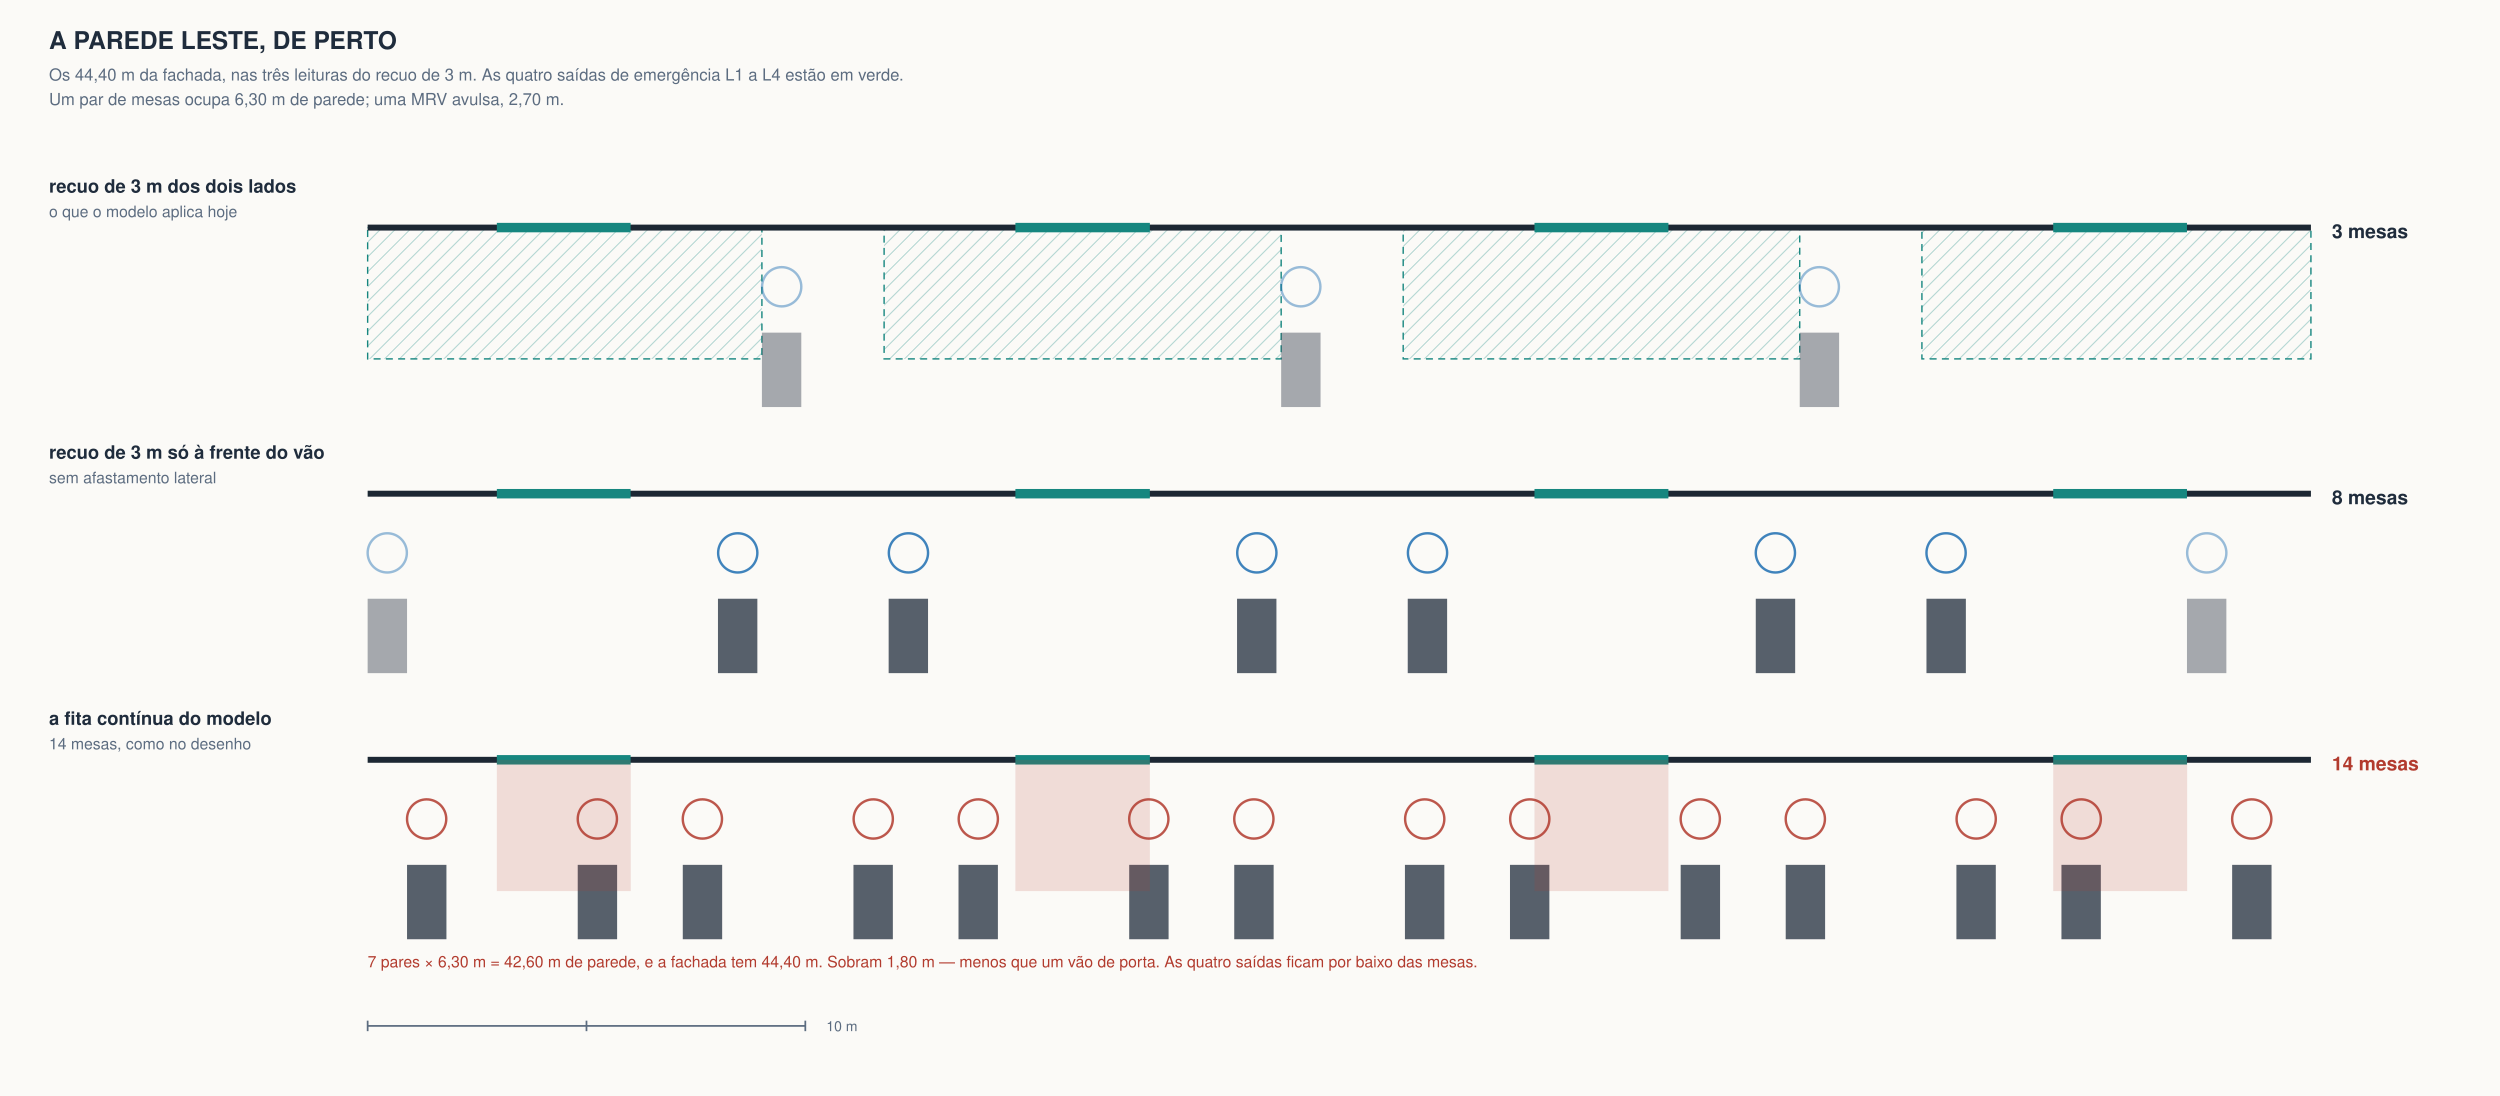
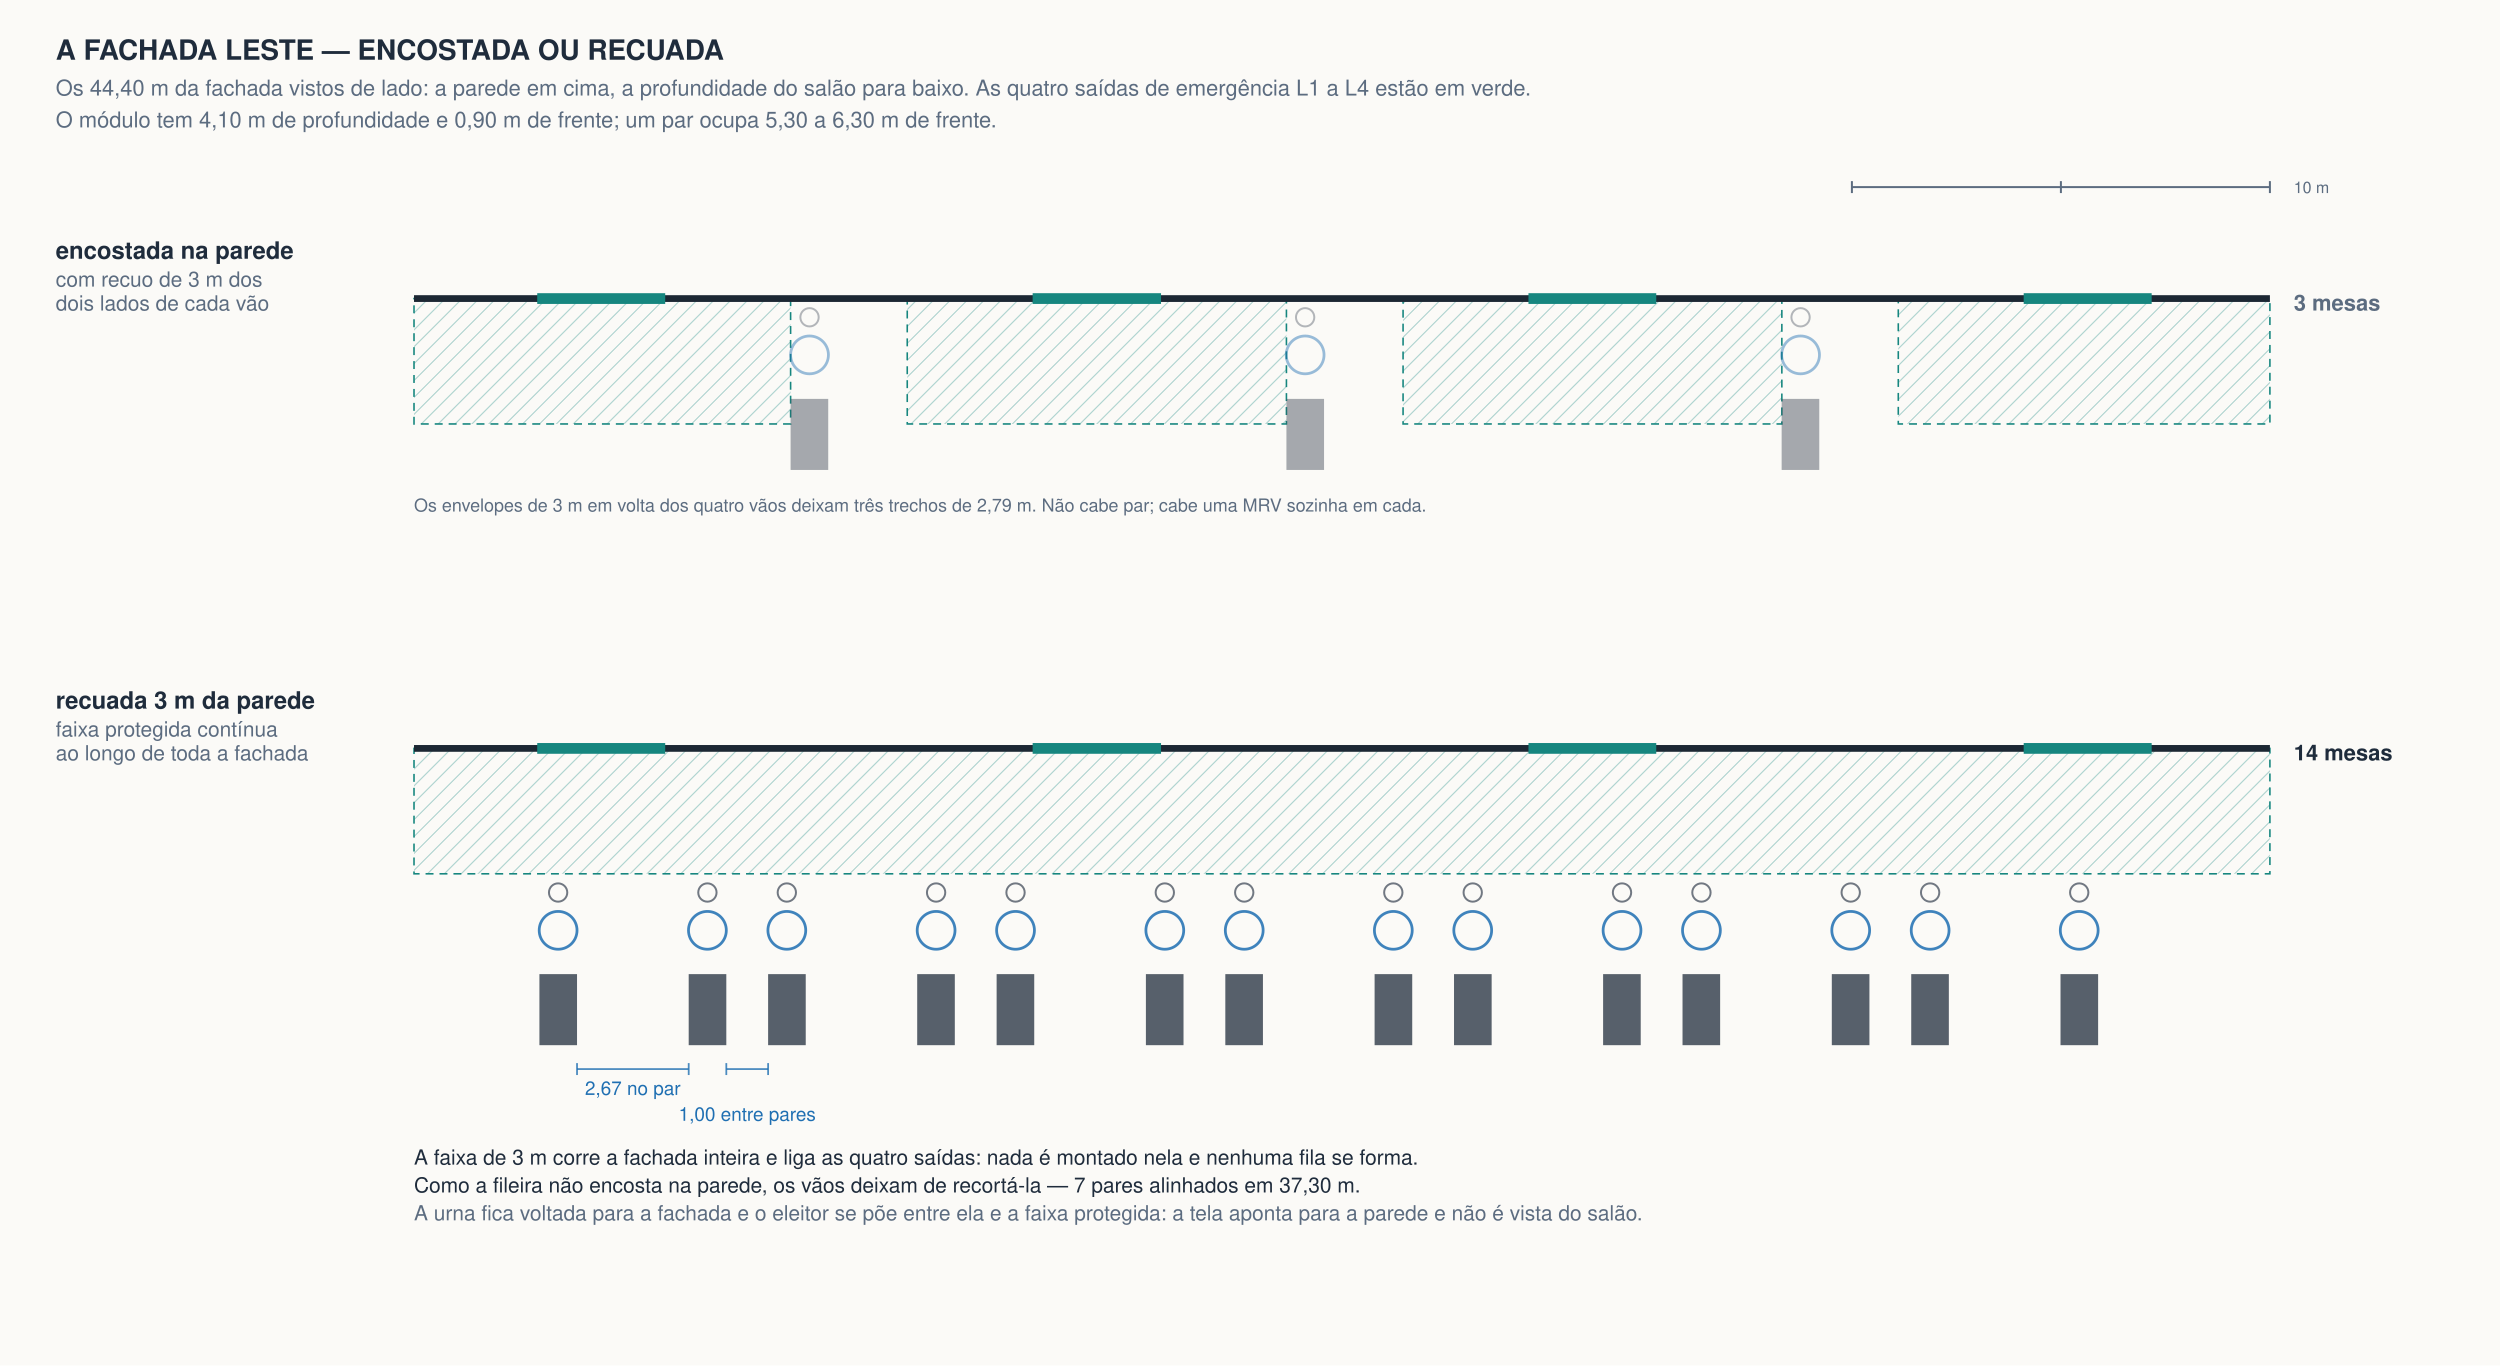
- <svg xmlns="http://www.w3.org/2000/svg" viewBox="0 0 1428 626" style="width:100%;height:auto" role="img" aria-label="A parede leste nas tres leituras do recuo de 3 m">
-   <rect x="0" y="0" width="1428" height="626" fill="#fbfaf7" />
+ <svg xmlns="http://www.w3.org/2000/svg" viewBox="0 0 1256 686" style="width:100%;height:auto" role="img" aria-label="A fachada leste encostada e recuada">
+   <rect x="0" y="0" width="1256" height="686" fill="#fbfaf7" />
  <defs>
    <marker id="seta" viewBox="0 0 10 10" refX="9" refY="5" markerWidth="5" markerHeight="5" orient="auto-start-reverse">
      <path d="M0 0L10 5L0 10z" fill="#1f6fb2" opacity=".6" />
    </marker>
    <pattern id="hach" width="6" height="6" patternUnits="userSpaceOnUse" patternTransform="rotate(45)">
      <line x1="0" y1="0" x2="0" y2="6" stroke="#16867f" stroke-width="1" opacity=".35" />
    </pattern>
  </defs>
-   <text x="28.0" y="28.0" font-family="ui-sans-serif,system-ui,'Segoe UI',Helvetica,Arial,sans-serif" font-size="14" fill="#1f2c3c" text-anchor="start" font-weight="700">A PAREDE LESTE, DE PERTO</text>
-   <text x="28.0" y="46.0" font-family="ui-sans-serif,system-ui,'Segoe UI',Helvetica,Arial,sans-serif" font-size="9.5" fill="#5c6c80" text-anchor="start">Os 44,40 m da fachada, nas três leituras do recuo de 3 m. As quatro saídas de emergência L1 a L4 estão em verde.</text>
-   <text x="28.0" y="60.0" font-family="ui-sans-serif,system-ui,'Segoe UI',Helvetica,Arial,sans-serif" font-size="9.5" fill="#5c6c80" text-anchor="start">Um par de mesas ocupa 6,30 m de parede; uma MRV avulsa, 2,70 m.</text>
-   <text x="28.0" y="110.0" font-family="ui-sans-serif,system-ui,'Segoe UI',Helvetica,Arial,sans-serif" font-size="10.5" fill="#1f2c3c" text-anchor="start" font-weight="600">recuo de 3 m dos dois lados</text>
-   <text x="28.0" y="124.0" font-family="ui-sans-serif,system-ui,'Segoe UI',Helvetica,Arial,sans-serif" font-size="9" fill="#5c6c80" text-anchor="start">o que o modelo aplica hoje</text>
-   <rect x="210.0" y="130.0" width="225.2" height="75.0" fill="url(#hach)" stroke="#16867f" stroke-width="0.8" stroke-dasharray="4 3" />
-   <rect x="505.0" y="130.0" width="226.8" height="75.0" fill="url(#hach)" stroke="#16867f" stroke-width="0.8" stroke-dasharray="4 3" />
-   <rect x="801.5" y="130.0" width="226.5" height="75.0" fill="url(#hach)" stroke="#16867f" stroke-width="0.8" stroke-dasharray="4 3" />
-   <rect x="1097.8" y="130.0" width="222.2" height="75.0" fill="url(#hach)" stroke="#16867f" stroke-width="0.8" stroke-dasharray="4 3" />
-   <rect x="435.2" y="190.0" width="22.5" height="42.5" fill="#3b4552" opacity=".45" />
-   <circle cx="446.5" cy="163.8" r="11.2" fill="none" stroke="#1f6fb2" stroke-width="1.4" opacity=".45" />
-   <rect x="731.8" y="190.0" width="22.5" height="42.5" fill="#3b4552" opacity=".45" />
-   <circle cx="743.0" cy="163.8" r="11.2" fill="none" stroke="#1f6fb2" stroke-width="1.4" opacity=".45" />
-   <rect x="1028.0" y="190.0" width="22.5" height="42.5" fill="#3b4552" opacity=".45" />
-   <circle cx="1039.2" cy="163.8" r="11.2" fill="none" stroke="#1f6fb2" stroke-width="1.4" opacity=".45" />
-   <line x1="210.0" y1="130.0" x2="1320.0" y2="130.0" stroke="#1c2733" stroke-width="3.4" />
-   <line x1="283.8" y1="130.0" x2="360.2" y2="130.0" stroke="#16867f" stroke-width="5.4" />
-   <line x1="580.0" y1="130.0" x2="656.8" y2="130.0" stroke="#16867f" stroke-width="5.4" />
-   <line x1="876.5" y1="130.0" x2="953.0" y2="130.0" stroke="#16867f" stroke-width="5.4" />
-   <line x1="1172.8" y1="130.0" x2="1249.2" y2="130.0" stroke="#16867f" stroke-width="5.4" />
-   <text x="1332.0" y="136.0" font-family="ui-sans-serif,system-ui,'Segoe UI',Helvetica,Arial,sans-serif" font-size="11" fill="#1f2c3c" text-anchor="start" font-weight="700">3 mesas</text>
-   <text x="28.0" y="262.0" font-family="ui-sans-serif,system-ui,'Segoe UI',Helvetica,Arial,sans-serif" font-size="10.5" fill="#1f2c3c" text-anchor="start" font-weight="600">recuo de 3 m só à frente do vão</text>
-   <text x="28.0" y="276.0" font-family="ui-sans-serif,system-ui,'Segoe UI',Helvetica,Arial,sans-serif" font-size="9" fill="#5c6c80" text-anchor="start">sem afastamento lateral</text>
-   <rect x="210.0" y="342.0" width="22.5" height="42.5" fill="#3b4552" opacity=".45" />
-   <circle cx="221.2" cy="315.8" r="11.2" fill="none" stroke="#1f6fb2" stroke-width="1.4" opacity=".45" />
-   <rect x="410.1" y="342.0" width="22.5" height="42.5" fill="#3b4552" opacity=".85" />
-   <circle cx="421.4" cy="315.8" r="11.2" fill="none" stroke="#1f6fb2" stroke-width="1.4" opacity=".85" />
-   <rect x="507.6" y="342.0" width="22.5" height="42.5" fill="#3b4552" opacity=".85" />
-   <circle cx="518.9" cy="315.8" r="11.2" fill="none" stroke="#1f6fb2" stroke-width="1.4" opacity=".85" />
-   <rect x="706.6" y="342.0" width="22.5" height="42.5" fill="#3b4552" opacity=".85" />
-   <circle cx="717.9" cy="315.8" r="11.2" fill="none" stroke="#1f6fb2" stroke-width="1.4" opacity=".85" />
-   <rect x="804.1" y="342.0" width="22.5" height="42.5" fill="#3b4552" opacity=".85" />
-   <circle cx="815.4" cy="315.8" r="11.2" fill="none" stroke="#1f6fb2" stroke-width="1.4" opacity=".85" />
-   <rect x="1002.9" y="342.0" width="22.5" height="42.5" fill="#3b4552" opacity=".85" />
-   <circle cx="1014.1" cy="315.8" r="11.2" fill="none" stroke="#1f6fb2" stroke-width="1.4" opacity=".85" />
-   <rect x="1100.4" y="342.0" width="22.5" height="42.5" fill="#3b4552" opacity=".85" />
-   <circle cx="1111.6" cy="315.8" r="11.2" fill="none" stroke="#1f6fb2" stroke-width="1.4" opacity=".85" />
-   <rect x="1249.2" y="342.0" width="22.5" height="42.5" fill="#3b4552" opacity=".45" />
-   <circle cx="1260.5" cy="315.8" r="11.2" fill="none" stroke="#1f6fb2" stroke-width="1.4" opacity=".45" />
-   <line x1="210.0" y1="282.0" x2="1320.0" y2="282.0" stroke="#1c2733" stroke-width="3.4" />
-   <line x1="283.8" y1="282.0" x2="360.2" y2="282.0" stroke="#16867f" stroke-width="5.4" />
-   <line x1="580.0" y1="282.0" x2="656.8" y2="282.0" stroke="#16867f" stroke-width="5.4" />
-   <line x1="876.5" y1="282.0" x2="953.0" y2="282.0" stroke="#16867f" stroke-width="5.4" />
-   <line x1="1172.8" y1="282.0" x2="1249.2" y2="282.0" stroke="#16867f" stroke-width="5.4" />
-   <text x="1332.0" y="288.0" font-family="ui-sans-serif,system-ui,'Segoe UI',Helvetica,Arial,sans-serif" font-size="11" fill="#1f2c3c" text-anchor="start" font-weight="700">8 mesas</text>
-   <text x="28.0" y="414.0" font-family="ui-sans-serif,system-ui,'Segoe UI',Helvetica,Arial,sans-serif" font-size="10.5" fill="#1f2c3c" text-anchor="start" font-weight="600">a fita contínua do modelo</text>
-   <text x="28.0" y="428.0" font-family="ui-sans-serif,system-ui,'Segoe UI',Helvetica,Arial,sans-serif" font-size="9" fill="#5c6c80" text-anchor="start">14 mesas, como no desenho</text>
-   <rect x="232.5" y="494.0" width="22.5" height="42.5" fill="#3b4552" opacity=".85" />
-   <circle cx="243.7" cy="467.8" r="11.2" fill="none" stroke="#b23b2e" stroke-width="1.4" opacity=".85" />
-   <rect x="330.0" y="494.0" width="22.5" height="42.5" fill="#3b4552" opacity=".85" />
-   <circle cx="341.2" cy="467.8" r="11.2" fill="none" stroke="#b23b2e" stroke-width="1.4" opacity=".85" />
-   <rect x="390.0" y="494.0" width="22.5" height="42.5" fill="#3b4552" opacity=".85" />
-   <circle cx="401.2" cy="467.8" r="11.2" fill="none" stroke="#b23b2e" stroke-width="1.4" opacity=".85" />
-   <rect x="487.5" y="494.0" width="22.5" height="42.5" fill="#3b4552" opacity=".85" />
-   <circle cx="498.8" cy="467.8" r="11.2" fill="none" stroke="#b23b2e" stroke-width="1.4" opacity=".85" />
-   <rect x="547.5" y="494.0" width="22.5" height="42.5" fill="#3b4552" opacity=".85" />
-   <circle cx="558.8" cy="467.8" r="11.2" fill="none" stroke="#b23b2e" stroke-width="1.4" opacity=".85" />
-   <rect x="645.0" y="494.0" width="22.5" height="42.5" fill="#3b4552" opacity=".85" />
-   <circle cx="656.2" cy="467.8" r="11.2" fill="none" stroke="#b23b2e" stroke-width="1.4" opacity=".85" />
-   <rect x="705.0" y="494.0" width="22.5" height="42.5" fill="#3b4552" opacity=".85" />
-   <circle cx="716.2" cy="467.8" r="11.2" fill="none" stroke="#b23b2e" stroke-width="1.4" opacity=".85" />
-   <rect x="802.5" y="494.0" width="22.5" height="42.5" fill="#3b4552" opacity=".85" />
-   <circle cx="813.8" cy="467.8" r="11.2" fill="none" stroke="#b23b2e" stroke-width="1.4" opacity=".85" />
-   <rect x="862.5" y="494.0" width="22.5" height="42.5" fill="#3b4552" opacity=".85" />
-   <circle cx="873.8" cy="467.8" r="11.2" fill="none" stroke="#b23b2e" stroke-width="1.4" opacity=".85" />
-   <rect x="960.0" y="494.0" width="22.5" height="42.5" fill="#3b4552" opacity=".85" />
-   <circle cx="971.2" cy="467.8" r="11.2" fill="none" stroke="#b23b2e" stroke-width="1.4" opacity=".85" />
-   <rect x="1020.0" y="494.0" width="22.5" height="42.5" fill="#3b4552" opacity=".85" />
-   <circle cx="1031.2" cy="467.8" r="11.2" fill="none" stroke="#b23b2e" stroke-width="1.4" opacity=".85" />
-   <rect x="1117.5" y="494.0" width="22.5" height="42.5" fill="#3b4552" opacity=".85" />
-   <circle cx="1128.8" cy="467.8" r="11.2" fill="none" stroke="#b23b2e" stroke-width="1.4" opacity=".85" />
-   <rect x="1177.5" y="494.0" width="22.5" height="42.5" fill="#3b4552" opacity=".85" />
-   <circle cx="1188.8" cy="467.8" r="11.2" fill="none" stroke="#b23b2e" stroke-width="1.4" opacity=".85" />
-   <rect x="1275.0" y="494.0" width="22.5" height="42.5" fill="#3b4552" opacity=".85" />
-   <circle cx="1286.2" cy="467.8" r="11.2" fill="none" stroke="#b23b2e" stroke-width="1.4" opacity=".85" />
-   <line x1="210.0" y1="434.0" x2="1320.0" y2="434.0" stroke="#1c2733" stroke-width="3.4" />
-   <line x1="283.8" y1="434.0" x2="360.2" y2="434.0" stroke="#16867f" stroke-width="5.4" />
-   <rect x="283.8" y="434.0" width="76.5" height="75.0" fill="#b23b2e" opacity=".16" />
-   <line x1="580.0" y1="434.0" x2="656.8" y2="434.0" stroke="#16867f" stroke-width="5.4" />
-   <rect x="580.0" y="434.0" width="76.8" height="75.0" fill="#b23b2e" opacity=".16" />
-   <line x1="876.5" y1="434.0" x2="953.0" y2="434.0" stroke="#16867f" stroke-width="5.4" />
-   <rect x="876.5" y="434.0" width="76.5" height="75.0" fill="#b23b2e" opacity=".16" />
-   <line x1="1172.8" y1="434.0" x2="1249.2" y2="434.0" stroke="#16867f" stroke-width="5.4" />
-   <rect x="1172.8" y="434.0" width="76.5" height="75.0" fill="#b23b2e" opacity=".16" />
-   <text x="1332.0" y="440.0" font-family="ui-sans-serif,system-ui,'Segoe UI',Helvetica,Arial,sans-serif" font-size="11" fill="#b23b2e" text-anchor="start" font-weight="700">14 mesas</text>
-   <text x="210.0" y="552.5" font-family="ui-sans-serif,system-ui,'Segoe UI',Helvetica,Arial,sans-serif" font-size="9" fill="#b23b2e" text-anchor="start">7 pares × 6,30 m = 42,60 m de parede, e a fachada tem 44,40 m. Sobram 1,80 m — menos que um vão de porta. As quatro saídas ficam por baixo das mesas.</text>
-   <line x1="210.0" y1="586.0" x2="460.0" y2="586.0" stroke="#5c6c80" stroke-width="1" />
-   <line x1="210.0" y1="583.0" x2="210.0" y2="589.0" stroke="#5c6c80" stroke-width="1" />
-   <line x1="335.0" y1="583.0" x2="335.0" y2="589.0" stroke="#5c6c80" stroke-width="1" />
-   <line x1="460.0" y1="583.0" x2="460.0" y2="589.0" stroke="#5c6c80" stroke-width="1" />
-   <text x="472.0" y="589.0" font-family="ui-sans-serif,system-ui,'Segoe UI',Helvetica,Arial,sans-serif" font-size="8" fill="#5c6c80" text-anchor="start">10 m</text>
+   <text x="28.0" y="30.0" font-family="ui-sans-serif,system-ui,'Segoe UI',Helvetica,Arial,sans-serif" font-size="14" fill="#1f2c3c" text-anchor="start" font-weight="700">A FACHADA LESTE — ENCOSTADA OU RECUADA</text>
+   <text x="28.0" y="48.0" font-family="ui-sans-serif,system-ui,'Segoe UI',Helvetica,Arial,sans-serif" font-size="11" fill="#5c6c80" text-anchor="start">Os 44,40 m da fachada vistos de lado: a parede em cima, a profundidade do salão para baixo. As quatro saídas de emergência L1 a L4 estão em verde.</text>
+   <text x="28.0" y="64.0" font-family="ui-sans-serif,system-ui,'Segoe UI',Helvetica,Arial,sans-serif" font-size="11" fill="#5c6c80" text-anchor="start">O módulo tem 4,10 m de profundidade e 0,90 m de frente; um par ocupa 5,30 a 6,30 m de frente.</text>
+   <text x="28.0" y="130.0" font-family="ui-sans-serif,system-ui,'Segoe UI',Helvetica,Arial,sans-serif" font-size="12" fill="#1f2c3c" text-anchor="start" font-weight="600">encostada na parede</text>
+   <text x="28.0" y="144.0" font-family="ui-sans-serif,system-ui,'Segoe UI',Helvetica,Arial,sans-serif" font-size="10.5" fill="#5c6c80" text-anchor="start">com recuo de 3 m dos</text>
+   <text x="28.0" y="156.0" font-family="ui-sans-serif,system-ui,'Segoe UI',Helvetica,Arial,sans-serif" font-size="10.5" fill="#5c6c80" text-anchor="start">dois lados de cada vão</text>
+   <rect x="208.0" y="150.0" width="189.2" height="63.0" fill="url(#hach)" stroke="#16867f" stroke-width="0.8" stroke-dasharray="4 3" />
+   <rect x="455.8" y="150.0" width="190.5" height="63.0" fill="url(#hach)" stroke="#16867f" stroke-width="0.8" stroke-dasharray="4 3" />
+   <rect x="704.9" y="150.0" width="190.3" height="63.0" fill="url(#hach)" stroke="#16867f" stroke-width="0.8" stroke-dasharray="4 3" />
+   <rect x="953.7" y="150.0" width="186.7" height="63.0" fill="url(#hach)" stroke="#16867f" stroke-width="0.8" stroke-dasharray="4 3" />
+   <rect x="397.2" y="200.4" width="18.9" height="35.7" fill="#3b4552" opacity=".45" />
+   <circle cx="406.7" cy="178.3" r="9.5" fill="none" stroke="#1f6fb2" stroke-width="1.4" opacity=".45" />
+   <circle cx="406.7" cy="159.4" r="4.6" fill="none" stroke="#59616d" stroke-width="1" opacity=".45" />
+   <rect x="646.3" y="200.4" width="18.9" height="35.7" fill="#3b4552" opacity=".45" />
+   <circle cx="655.7" cy="178.3" r="9.5" fill="none" stroke="#1f6fb2" stroke-width="1.4" opacity=".45" />
+   <circle cx="655.7" cy="159.4" r="4.6" fill="none" stroke="#59616d" stroke-width="1" opacity=".45" />
+   <rect x="895.1" y="200.4" width="18.9" height="35.7" fill="#3b4552" opacity=".45" />
+   <circle cx="904.6" cy="178.3" r="9.5" fill="none" stroke="#1f6fb2" stroke-width="1.4" opacity=".45" />
+   <circle cx="904.6" cy="159.4" r="4.6" fill="none" stroke="#59616d" stroke-width="1" opacity=".45" />
+   <line x1="208.0" y1="150.0" x2="1140.4" y2="150.0" stroke="#1c2733" stroke-width="3.4" />
+   <line x1="269.9" y1="150.0" x2="334.2" y2="150.0" stroke="#16867f" stroke-width="5.4" />
+   <line x1="518.8" y1="150.0" x2="583.3" y2="150.0" stroke="#16867f" stroke-width="5.4" />
+   <line x1="767.9" y1="150.0" x2="832.1" y2="150.0" stroke="#16867f" stroke-width="5.4" />
+   <line x1="1016.7" y1="150.0" x2="1081.0" y2="150.0" stroke="#16867f" stroke-width="5.4" />
+   <text x="1152.4" y="156.0" font-family="ui-sans-serif,system-ui,'Segoe UI',Helvetica,Arial,sans-serif" font-size="11" fill="#5c6c80" text-anchor="start" font-weight="700">3 mesas</text>
+   <text x="208.0" y="257.0" font-family="ui-sans-serif,system-ui,'Segoe UI',Helvetica,Arial,sans-serif" font-size="9" fill="#5c6c80" text-anchor="start">Os envelopes de 3 m em volta dos quatro vãos deixam três trechos de 2,79 m. Não cabe par; cabe uma MRV sozinha em cada.</text>
+   <text x="28.0" y="356.0" font-family="ui-sans-serif,system-ui,'Segoe UI',Helvetica,Arial,sans-serif" font-size="12" fill="#1f2c3c" text-anchor="start" font-weight="600">recuada 3 m da parede</text>
+   <text x="28.0" y="370.0" font-family="ui-sans-serif,system-ui,'Segoe UI',Helvetica,Arial,sans-serif" font-size="10.5" fill="#5c6c80" text-anchor="start">faixa protegida contínua</text>
+   <text x="28.0" y="382.0" font-family="ui-sans-serif,system-ui,'Segoe UI',Helvetica,Arial,sans-serif" font-size="10.5" fill="#5c6c80" text-anchor="start">ao longo de toda a fachada</text>
+   <rect x="208.0" y="376.0" width="932.4" height="63.0" fill="url(#hach)" stroke="#16867f" stroke-width="0.8" stroke-dasharray="4 3" />
+   <rect x="271.0" y="489.4" width="18.9" height="35.7" fill="#3b4552" opacity=".85" />
+   <circle cx="280.4" cy="467.4" r="9.5" fill="none" stroke="#1f6fb2" stroke-width="1.4" opacity=".85" />
+   <circle cx="280.4" cy="448.4" r="4.6" fill="none" stroke="#59616d" stroke-width="1" opacity=".85" />
+   <rect x="346.0" y="489.4" width="18.9" height="35.7" fill="#3b4552" opacity=".85" />
+   <circle cx="355.4" cy="467.4" r="9.5" fill="none" stroke="#1f6fb2" stroke-width="1.4" opacity=".85" />
+   <circle cx="355.4" cy="448.4" r="4.6" fill="none" stroke="#59616d" stroke-width="1" opacity=".85" />
+   <rect x="385.9" y="489.4" width="18.9" height="35.7" fill="#3b4552" opacity=".85" />
+   <circle cx="395.3" cy="467.4" r="9.5" fill="none" stroke="#1f6fb2" stroke-width="1.4" opacity=".85" />
+   <circle cx="395.3" cy="448.4" r="4.6" fill="none" stroke="#59616d" stroke-width="1" opacity=".85" />
+   <rect x="460.8" y="489.4" width="18.9" height="35.7" fill="#3b4552" opacity=".85" />
+   <circle cx="470.3" cy="467.4" r="9.5" fill="none" stroke="#1f6fb2" stroke-width="1.4" opacity=".85" />
+   <circle cx="470.3" cy="448.4" r="4.6" fill="none" stroke="#59616d" stroke-width="1" opacity=".85" />
+   <rect x="500.7" y="489.4" width="18.9" height="35.7" fill="#3b4552" opacity=".85" />
+   <circle cx="510.2" cy="467.4" r="9.5" fill="none" stroke="#1f6fb2" stroke-width="1.4" opacity=".85" />
+   <circle cx="510.2" cy="448.4" r="4.6" fill="none" stroke="#59616d" stroke-width="1" opacity=".85" />
+   <rect x="575.7" y="489.4" width="18.9" height="35.7" fill="#3b4552" opacity=".85" />
+   <circle cx="585.2" cy="467.4" r="9.5" fill="none" stroke="#1f6fb2" stroke-width="1.4" opacity=".85" />
+   <circle cx="585.2" cy="448.4" r="4.6" fill="none" stroke="#59616d" stroke-width="1" opacity=".85" />
+   <rect x="615.6" y="489.4" width="18.9" height="35.7" fill="#3b4552" opacity=".85" />
+   <circle cx="625.1" cy="467.4" r="9.5" fill="none" stroke="#1f6fb2" stroke-width="1.4" opacity=".85" />
+   <circle cx="625.1" cy="448.4" r="4.6" fill="none" stroke="#59616d" stroke-width="1" opacity=".85" />
+   <rect x="690.6" y="489.4" width="18.9" height="35.7" fill="#3b4552" opacity=".85" />
+   <circle cx="700.0" cy="467.4" r="9.5" fill="none" stroke="#1f6fb2" stroke-width="1.4" opacity=".85" />
+   <circle cx="700.0" cy="448.4" r="4.6" fill="none" stroke="#59616d" stroke-width="1" opacity=".85" />
+   <rect x="730.5" y="489.4" width="18.9" height="35.7" fill="#3b4552" opacity=".85" />
+   <circle cx="739.9" cy="467.4" r="9.5" fill="none" stroke="#1f6fb2" stroke-width="1.4" opacity=".85" />
+   <circle cx="739.9" cy="448.4" r="4.6" fill="none" stroke="#59616d" stroke-width="1" opacity=".85" />
+   <rect x="805.4" y="489.4" width="18.9" height="35.7" fill="#3b4552" opacity=".85" />
+   <circle cx="814.9" cy="467.4" r="9.5" fill="none" stroke="#1f6fb2" stroke-width="1.4" opacity=".85" />
+   <circle cx="814.9" cy="448.4" r="4.6" fill="none" stroke="#59616d" stroke-width="1" opacity=".85" />
+   <rect x="845.3" y="489.4" width="18.9" height="35.7" fill="#3b4552" opacity=".85" />
+   <circle cx="854.8" cy="467.4" r="9.5" fill="none" stroke="#1f6fb2" stroke-width="1.4" opacity=".85" />
+   <circle cx="854.8" cy="448.4" r="4.6" fill="none" stroke="#59616d" stroke-width="1" opacity=".85" />
+   <rect x="920.3" y="489.4" width="18.9" height="35.7" fill="#3b4552" opacity=".85" />
+   <circle cx="929.8" cy="467.4" r="9.5" fill="none" stroke="#1f6fb2" stroke-width="1.4" opacity=".85" />
+   <circle cx="929.8" cy="448.4" r="4.6" fill="none" stroke="#59616d" stroke-width="1" opacity=".85" />
+   <rect x="960.2" y="489.4" width="18.9" height="35.7" fill="#3b4552" opacity=".85" />
+   <circle cx="969.7" cy="467.4" r="9.5" fill="none" stroke="#1f6fb2" stroke-width="1.4" opacity=".85" />
+   <circle cx="969.7" cy="448.4" r="4.6" fill="none" stroke="#59616d" stroke-width="1" opacity=".85" />
+   <rect x="1035.2" y="489.4" width="18.9" height="35.7" fill="#3b4552" opacity=".85" />
+   <circle cx="1044.6" cy="467.4" r="9.5" fill="none" stroke="#1f6fb2" stroke-width="1.4" opacity=".85" />
+   <circle cx="1044.6" cy="448.4" r="4.6" fill="none" stroke="#59616d" stroke-width="1" opacity=".85" />
+   <line x1="208.0" y1="376.0" x2="1140.4" y2="376.0" stroke="#1c2733" stroke-width="3.4" />
+   <line x1="269.9" y1="376.0" x2="334.2" y2="376.0" stroke="#16867f" stroke-width="5.4" />
+   <line x1="518.8" y1="376.0" x2="583.3" y2="376.0" stroke="#16867f" stroke-width="5.4" />
+   <line x1="767.9" y1="376.0" x2="832.1" y2="376.0" stroke="#16867f" stroke-width="5.4" />
+   <line x1="1016.7" y1="376.0" x2="1081.0" y2="376.0" stroke="#16867f" stroke-width="5.4" />
+   <text x="1152.4" y="382.0" font-family="ui-sans-serif,system-ui,'Segoe UI',Helvetica,Arial,sans-serif" font-size="11" fill="#1f2c3c" text-anchor="start" font-weight="700">14 mesas</text>
+   <path d="M289.9 537.1L346.0 537.1" stroke="#1f6fb2" stroke-width="0.9" opacity=".8" />
+   <line x1="289.9" y1="534.1" x2="289.9" y2="540.1" stroke="#1f6fb2" stroke-width="0.9" opacity=".8" />
+   <line x1="346.0" y1="534.1" x2="346.0" y2="540.1" stroke="#1f6fb2" stroke-width="0.9" opacity=".8" />
+   <text x="317.9" y="550.1" font-family="ui-sans-serif,system-ui,'Segoe UI',Helvetica,Arial,sans-serif" font-size="9.5" fill="#1f6fb2" text-anchor="middle">2,67 no par</text>
+   <path d="M364.9 537.1L385.9 537.1" stroke="#1f6fb2" stroke-width="0.9" opacity=".8" />
+   <line x1="364.9" y1="534.1" x2="364.9" y2="540.1" stroke="#1f6fb2" stroke-width="0.9" opacity=".8" />
+   <line x1="385.9" y1="534.1" x2="385.9" y2="540.1" stroke="#1f6fb2" stroke-width="0.9" opacity=".8" />
+   <text x="375.4" y="563.1" font-family="ui-sans-serif,system-ui,'Segoe UI',Helvetica,Arial,sans-serif" font-size="9.5" fill="#1f6fb2" text-anchor="middle">1,00 entre pares</text>
+   <text x="208.0" y="585.1" font-family="ui-sans-serif,system-ui,'Segoe UI',Helvetica,Arial,sans-serif" font-size="10.5" fill="#1f2c3c" text-anchor="start">A faixa de 3 m corre a fachada inteira e liga as quatro saídas: nada é montado nela e nenhuma fila se forma.</text>
+   <text x="208.0" y="599.1" font-family="ui-sans-serif,system-ui,'Segoe UI',Helvetica,Arial,sans-serif" font-size="10.5" fill="#1f2c3c" text-anchor="start">Como a fileira não encosta na parede, os vãos deixam de recortá-la — 7 pares alinhados em 37,30 m.</text>
+   <text x="208.0" y="613.1" font-family="ui-sans-serif,system-ui,'Segoe UI',Helvetica,Arial,sans-serif" font-size="10.5" fill="#5c6c80" text-anchor="start">A urna fica voltada para a fachada e o eleitor se põe entre ela e a faixa protegida: a tela aponta para a parede e não é vista do salão.</text>
+   <line x1="930.4" y1="94.0" x2="1140.4" y2="94.0" stroke="#5c6c80" stroke-width="1" />
+   <line x1="930.4" y1="91.0" x2="930.4" y2="97.0" stroke="#5c6c80" stroke-width="1" />
+   <line x1="1035.4" y1="91.0" x2="1035.4" y2="97.0" stroke="#5c6c80" stroke-width="1" />
+   <line x1="1140.4" y1="91.0" x2="1140.4" y2="97.0" stroke="#5c6c80" stroke-width="1" />
+   <text x="1152.4" y="97.0" font-family="ui-sans-serif,system-ui,'Segoe UI',Helvetica,Arial,sans-serif" font-size="8" fill="#5c6c80" text-anchor="start">10 m</text>
</svg>
